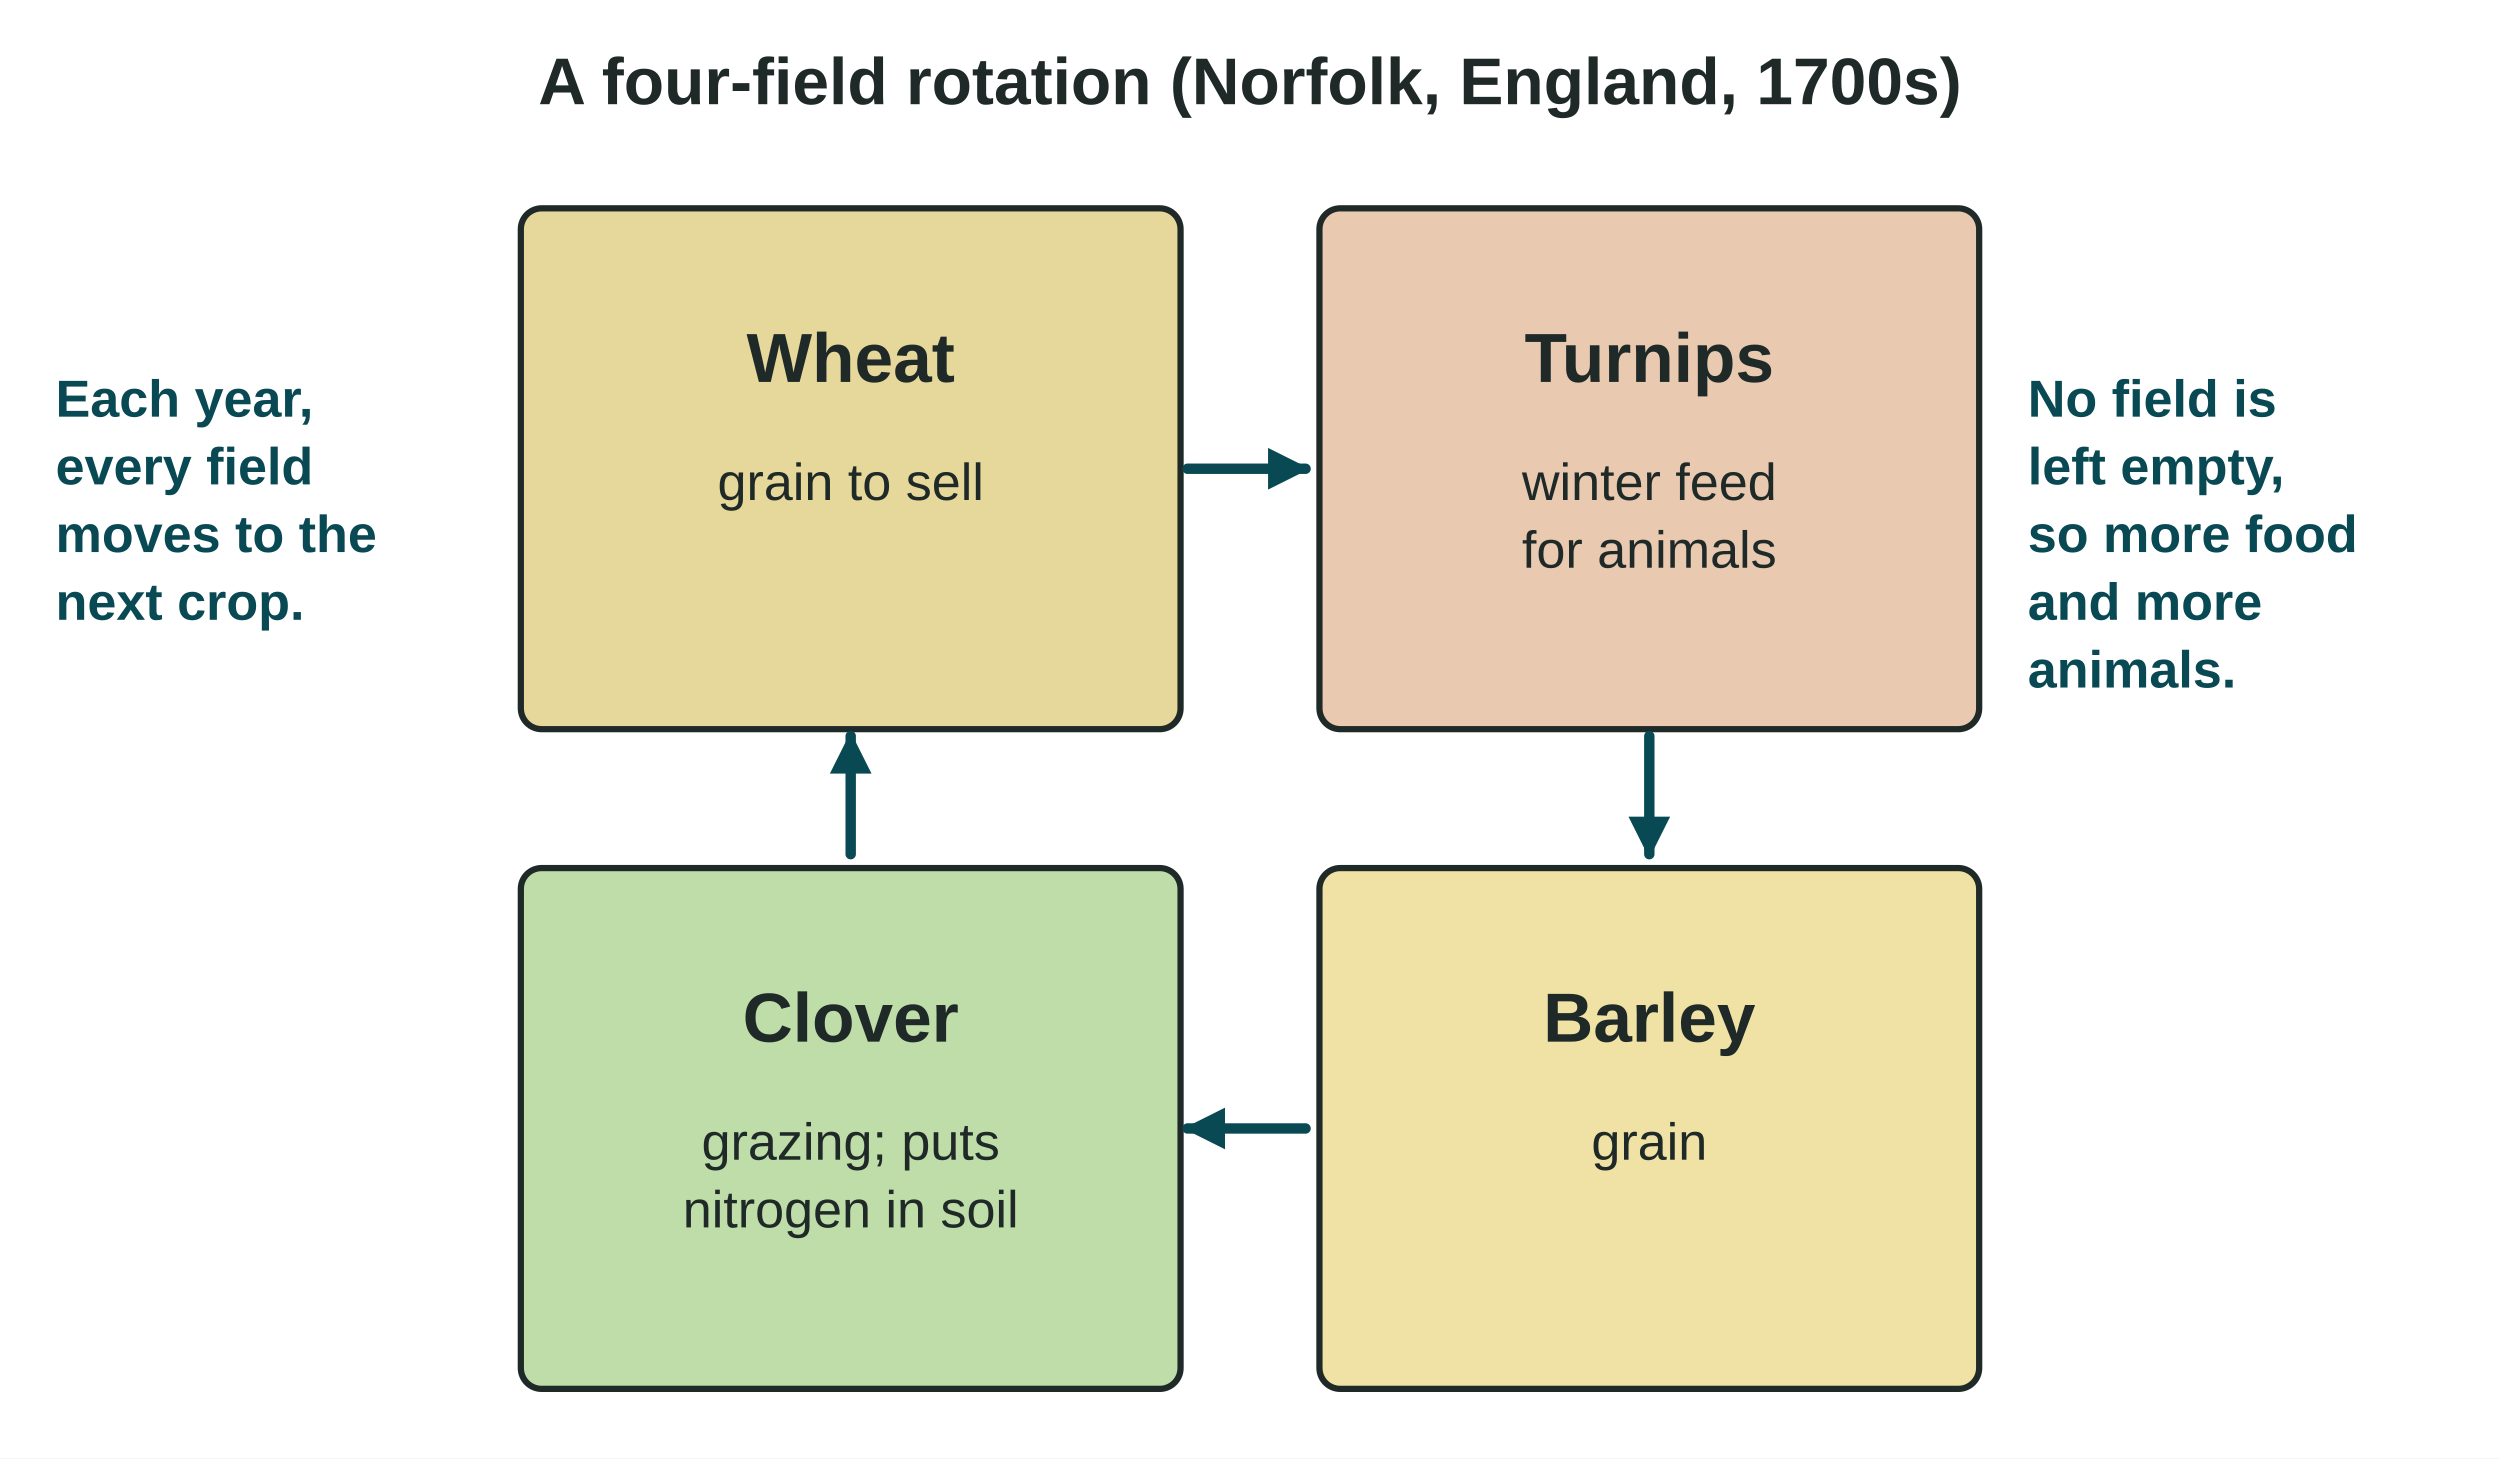
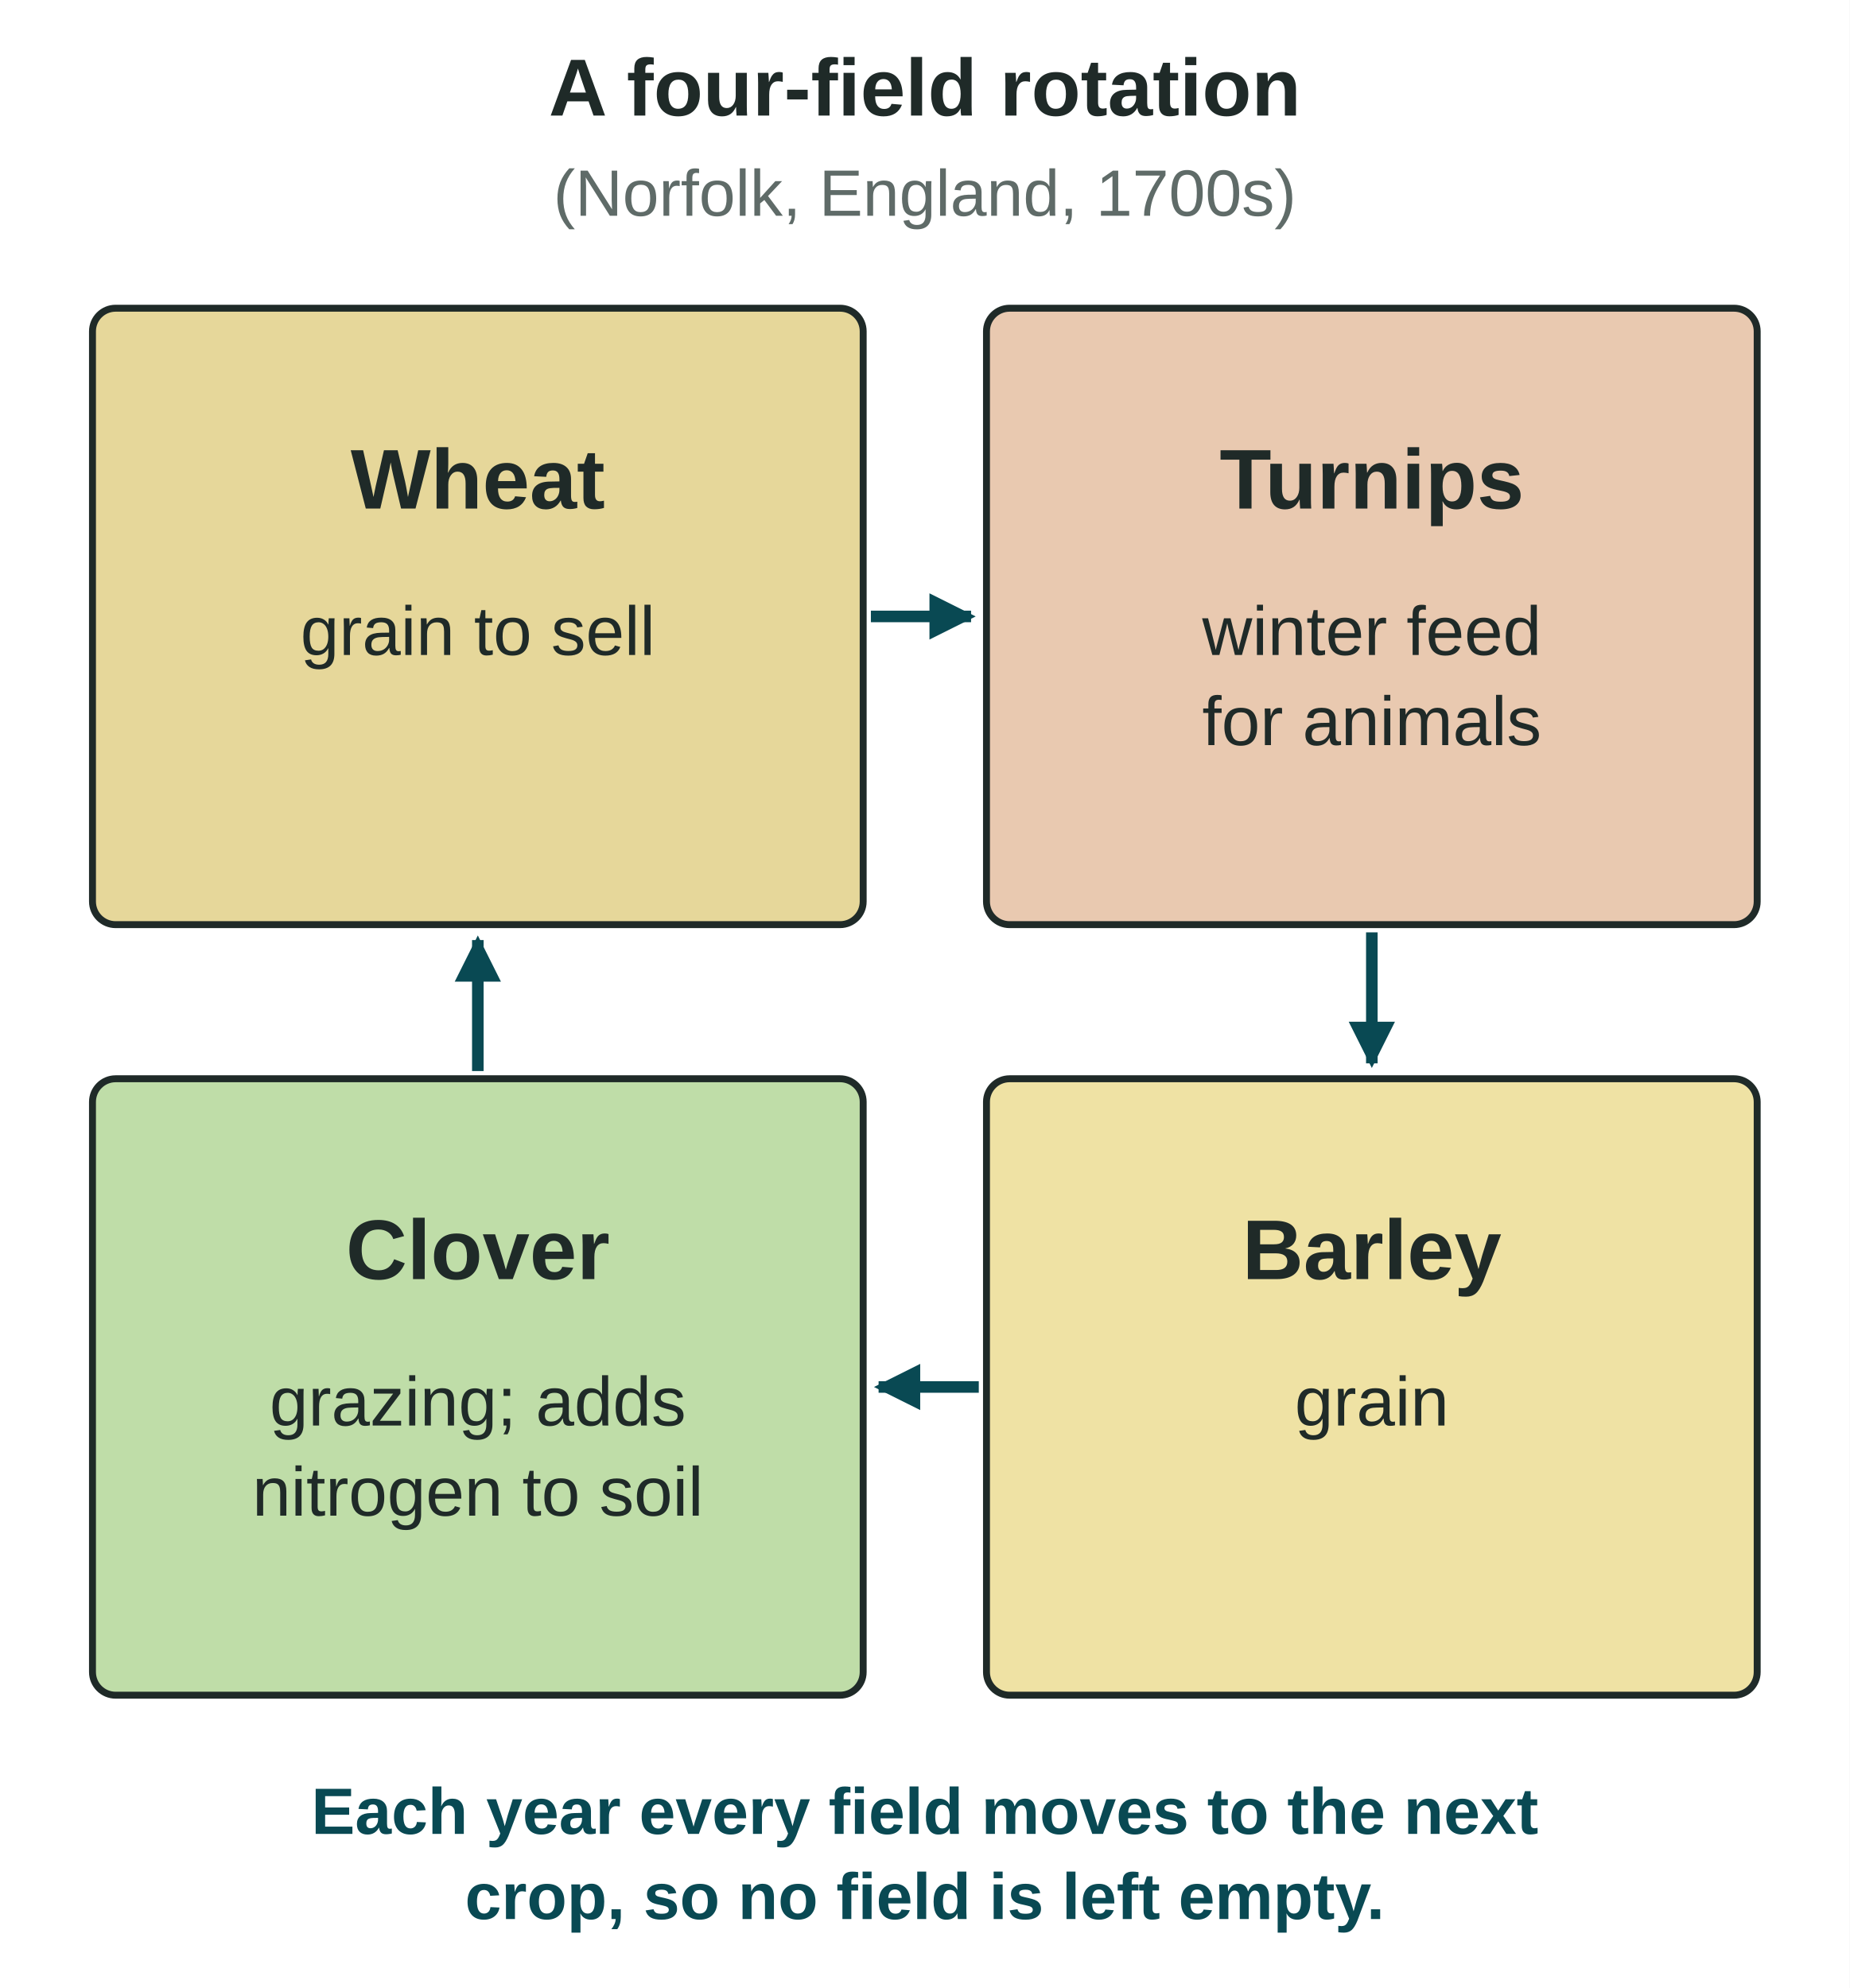
- <svg xmlns="http://www.w3.org/2000/svg" viewBox="0 0 720 420" width="720" height="420" role="img" aria-labelledby="t d" font-family="Arial, Helvetica, sans-serif">
+ <svg xmlns="http://www.w3.org/2000/svg" viewBox="0 0 480 516" width="480" height="516" role="img" aria-labelledby="t d" font-family="Arial, Helvetica, sans-serif">
  <defs>
    <marker id="ar-ink" viewBox="0 0 10 10" refX="9" refY="5" markerUnits="userSpaceOnUse" markerWidth="12" markerHeight="12" orient="auto-start-reverse">
      <path d="M0,0 L10,5 L0,10 z" fill="#1F2A28" />
    </marker>
    <marker id="ar-teal" viewBox="0 0 10 10" refX="9" refY="5" markerUnits="userSpaceOnUse" markerWidth="12" markerHeight="12" orient="auto-start-reverse">
      <path d="M0,0 L10,5 L0,10 z" fill="#094953" />
    </marker>
    <marker id="ar-verm" viewBox="0 0 10 10" refX="9" refY="5" markerUnits="userSpaceOnUse" markerWidth="12" markerHeight="12" orient="auto-start-reverse">
      <path d="M0,0 L10,5 L0,10 z" fill="#C24E00" />
    </marker>
    <marker id="ar-green" viewBox="0 0 10 10" refX="9" refY="5" markerUnits="userSpaceOnUse" markerWidth="12" markerHeight="12" orient="auto-start-reverse">
      <path d="M0,0 L10,5 L0,10 z" fill="#009E73" />
    </marker>
  </defs>
-   <rect width="720" height="420" fill="#FFFFFF" />
-   <text x="360" y="30" font-size="19" fill="#1F2A28" text-anchor="middle" font-weight="700">A four-field rotation (Norfolk, England, 1700s)</text>
-   <rect x="150" y="60" width="190" height="150" rx="6" fill="#E6D79A" stroke="#1F2A28" stroke-width="1.8" />
-   <text x="245" y="110" font-size="20" fill="#1F2A28" text-anchor="middle" font-weight="700">Wheat</text>
-   <text x="245" y="144" font-size="15" fill="#1F2A28" text-anchor="middle">grain to sell</text>
-   <rect x="380" y="60" width="190" height="150" rx="6" fill="#E9C9B0" stroke="#1F2A28" stroke-width="1.8" />
-   <text x="475" y="110" font-size="20" fill="#1F2A28" text-anchor="middle" font-weight="700">Turnips</text>
-   <text x="475" y="144" font-size="15" fill="#1F2A28" text-anchor="middle">winter feed</text>
-   <text x="475" y="163.5" font-size="15" fill="#1F2A28" text-anchor="middle">for animals</text>
-   <rect x="380" y="250" width="190" height="150" rx="6" fill="#EFE2A4" stroke="#1F2A28" stroke-width="1.8" />
-   <text x="475" y="300" font-size="20" fill="#1F2A28" text-anchor="middle" font-weight="700">Barley</text>
-   <text x="475" y="334" font-size="15" fill="#1F2A28" text-anchor="middle">grain</text>
-   <rect x="150" y="250" width="190" height="150" rx="6" fill="#BFDDA8" stroke="#1F2A28" stroke-width="1.8" />
-   <text x="245" y="300" font-size="20" fill="#1F2A28" text-anchor="middle" font-weight="700">Clover</text>
-   <text x="245" y="334" font-size="15" fill="#1F2A28" text-anchor="middle">grazing; puts</text>
-   <text x="245" y="353.5" font-size="15" fill="#1F2A28" text-anchor="middle">nitrogen in soil</text>
-   <path d="M342,135 L376,135" fill="none" stroke="#094953" stroke-width="3" stroke-linejoin="round" stroke-linecap="round" marker-end="url(#ar-teal)" />
-   <path d="M475,212 L475,246" fill="none" stroke="#094953" stroke-width="3" stroke-linejoin="round" stroke-linecap="round" marker-end="url(#ar-teal)" />
-   <path d="M376,325 L342,325" fill="none" stroke="#094953" stroke-width="3" stroke-linejoin="round" stroke-linecap="round" marker-end="url(#ar-teal)" />
-   <path d="M245,246 L245,212" fill="none" stroke="#094953" stroke-width="3" stroke-linejoin="round" stroke-linecap="round" marker-end="url(#ar-teal)" />
-   <text x="16" y="120" font-size="15" fill="#094953" font-weight="700">Each year,</text>
-   <text x="16" y="139.5" font-size="15" fill="#094953" font-weight="700">every field</text>
-   <text x="16" y="159" font-size="15" fill="#094953" font-weight="700">moves to the</text>
-   <text x="16" y="178.5" font-size="15" fill="#094953" font-weight="700">next crop.</text>
-   <text x="584" y="120" font-size="15" fill="#094953" font-weight="700">No field is</text>
-   <text x="584" y="139.5" font-size="15" fill="#094953" font-weight="700">left empty,</text>
-   <text x="584" y="159" font-size="15" fill="#094953" font-weight="700">so more food</text>
-   <text x="584" y="178.5" font-size="15" fill="#094953" font-weight="700">and more</text>
-   <text x="584" y="198" font-size="15" fill="#094953" font-weight="700">animals.</text>
+   <rect width="480" height="516" fill="#FFFFFF" />
+   <text x="240" y="30" font-size="21" fill="#1F2A28" text-anchor="middle" font-weight="700">A four-field rotation</text>
+   <text x="240" y="56" font-size="17" fill="#5F6B68" text-anchor="middle">(Norfolk, England, 1700s)</text>
+   <rect x="24" y="80" width="200" height="160" rx="6" fill="#E6D79A" stroke="#1F2A28" stroke-width="1.8" />
+   <text x="124" y="132" font-size="22" fill="#1F2A28" text-anchor="middle" font-weight="700">Wheat</text>
+   <text x="124" y="170" font-size="18" fill="#1F2A28" text-anchor="middle">grain to sell</text>
+   <rect x="256" y="80" width="200" height="160" rx="6" fill="#E9C9B0" stroke="#1F2A28" stroke-width="1.8" />
+   <text x="356" y="132" font-size="22" fill="#1F2A28" text-anchor="middle" font-weight="700">Turnips</text>
+   <text x="356" y="170" font-size="18" fill="#1F2A28" text-anchor="middle">winter feed</text>
+   <text x="356" y="193.4" font-size="18" fill="#1F2A28" text-anchor="middle">for animals</text>
+   <rect x="256" y="280" width="200" height="160" rx="6" fill="#EFE2A4" stroke="#1F2A28" stroke-width="1.8" />
+   <text x="356" y="332" font-size="22" fill="#1F2A28" text-anchor="middle" font-weight="700">Barley</text>
+   <text x="356" y="370" font-size="18" fill="#1F2A28" text-anchor="middle">grain</text>
+   <rect x="24" y="280" width="200" height="160" rx="6" fill="#BFDDA8" stroke="#1F2A28" stroke-width="1.8" />
+   <text x="124" y="332" font-size="22" fill="#1F2A28" text-anchor="middle" font-weight="700">Clover</text>
+   <text x="124" y="370" font-size="18" fill="#1F2A28" text-anchor="middle">grazing; adds</text>
+   <text x="124" y="393.4" font-size="18" fill="#1F2A28" text-anchor="middle">nitrogen to soil</text>
+   <line x1="226" y1="160" x2="252" y2="160" stroke="#094953" stroke-width="3" marker-end="url(#ar-teal)" />
+   <line x1="356" y1="242" x2="356" y2="276" stroke="#094953" stroke-width="3" marker-end="url(#ar-teal)" />
+   <line x1="254" y1="360" x2="228" y2="360" stroke="#094953" stroke-width="3" marker-end="url(#ar-teal)" />
+   <line x1="124" y1="278" x2="124" y2="244" stroke="#094953" stroke-width="3" marker-end="url(#ar-teal)" />
+   <text x="240" y="476" font-size="17" fill="#094953" text-anchor="middle" font-weight="700">Each year every field moves to the next</text>
+   <text x="240" y="498.1" font-size="17" fill="#094953" text-anchor="middle" font-weight="700">crop, so no field is left empty.</text>
</svg>
